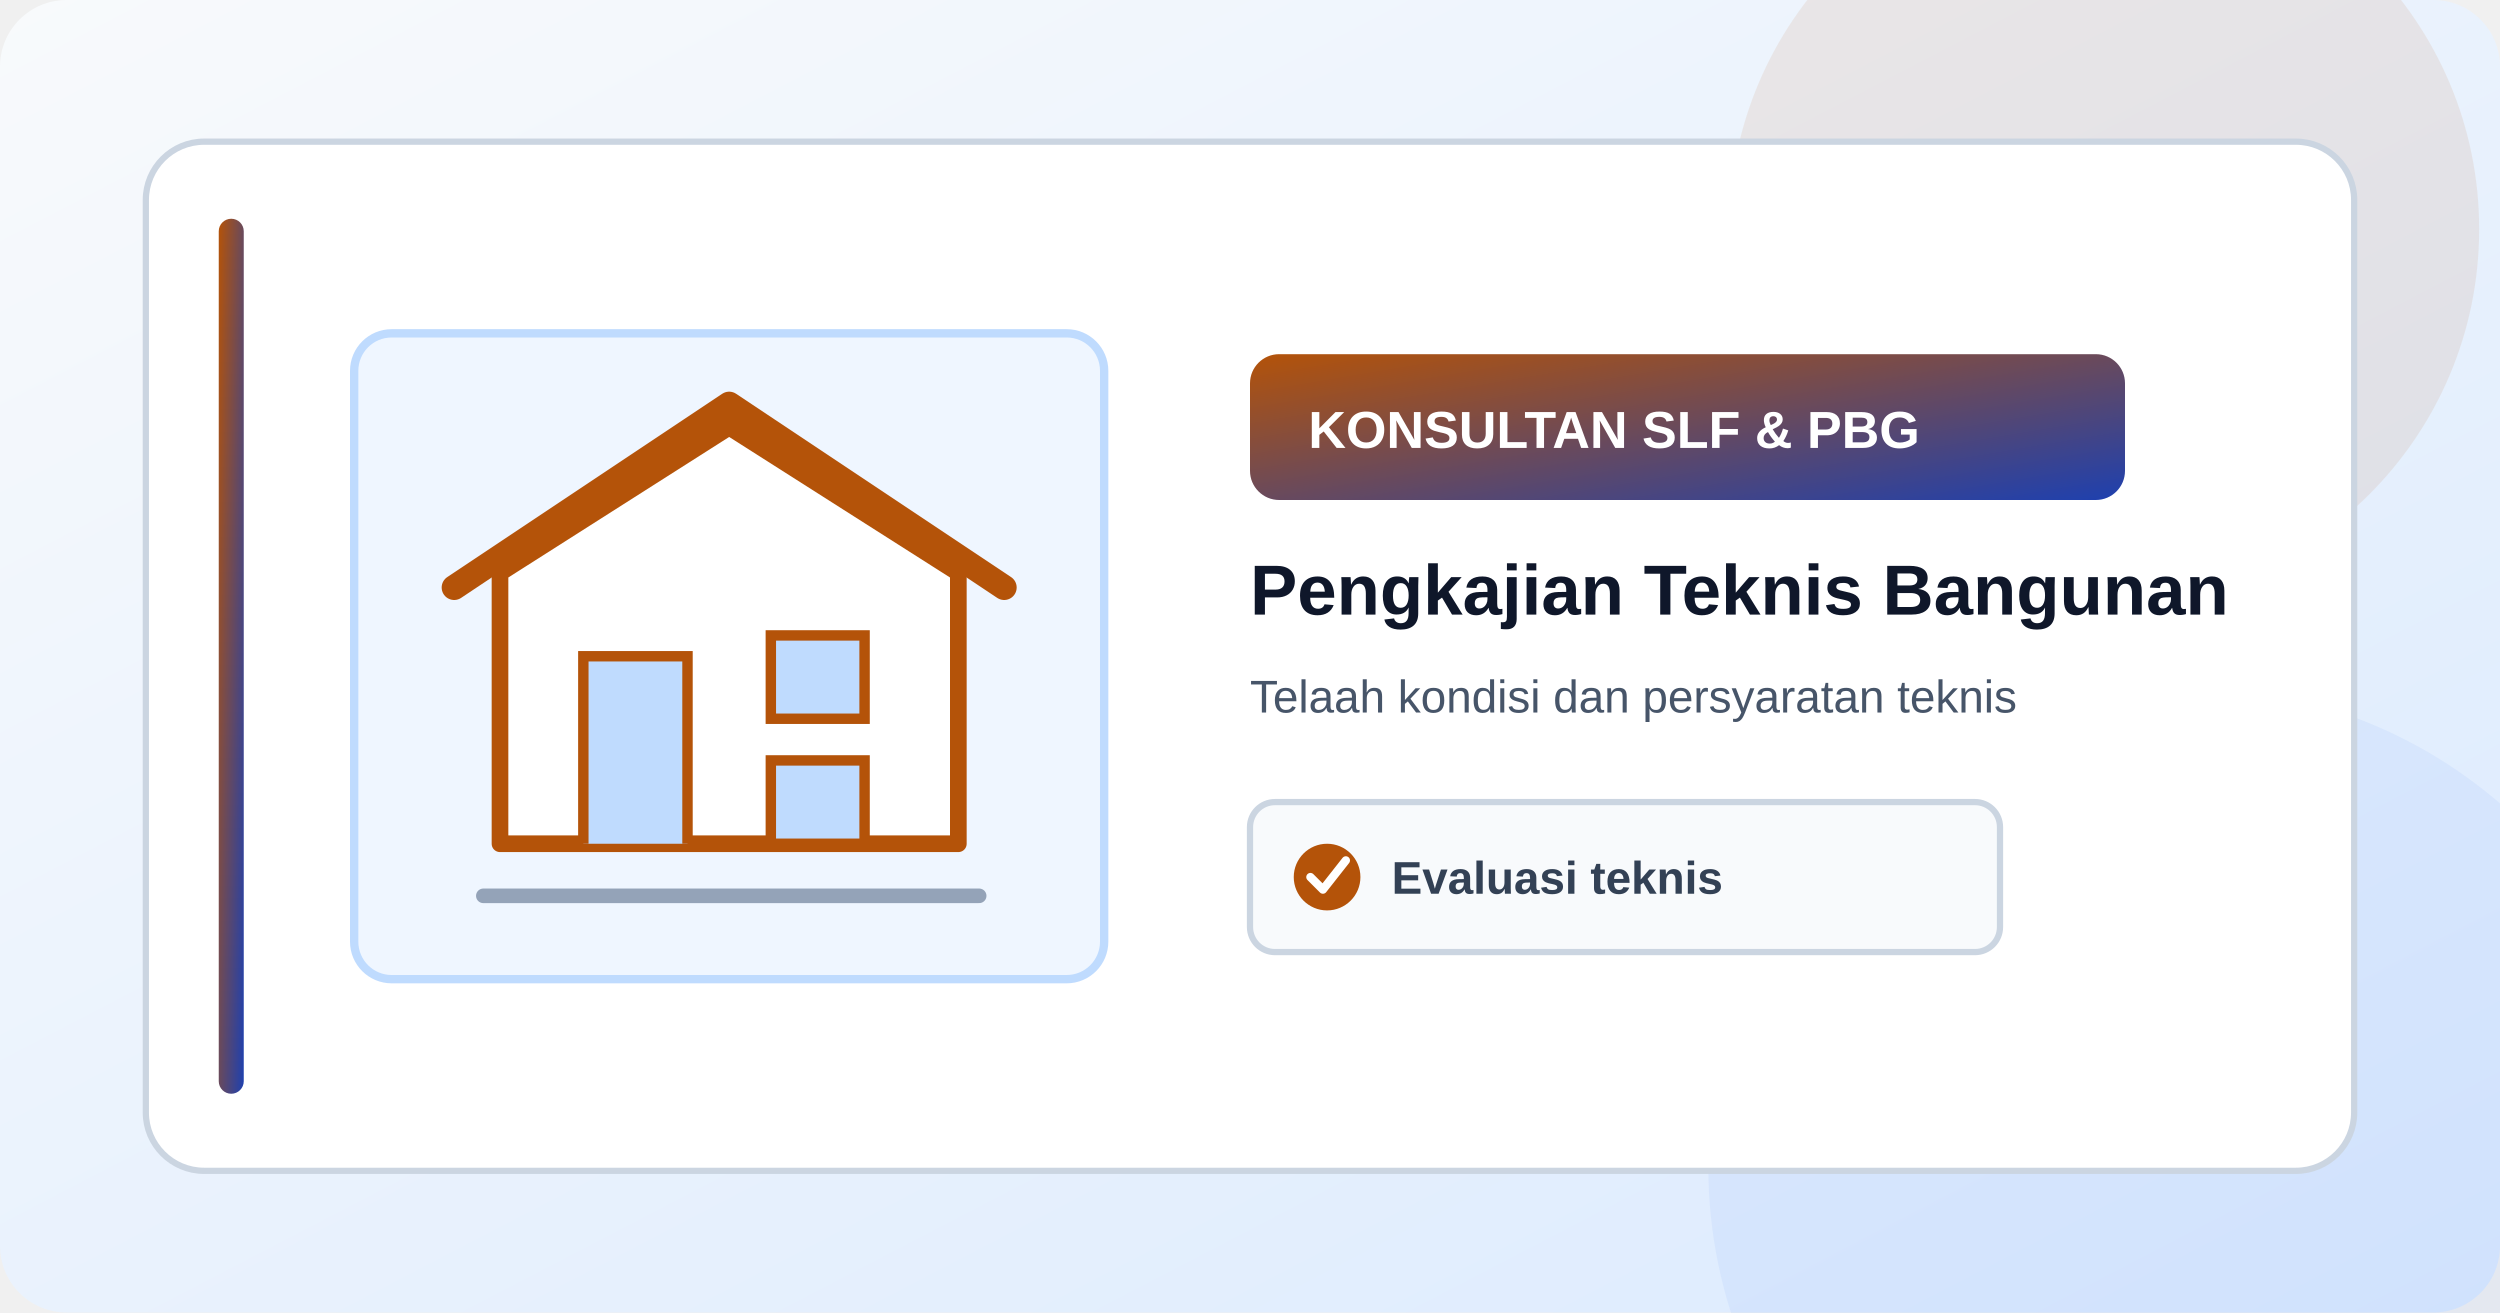
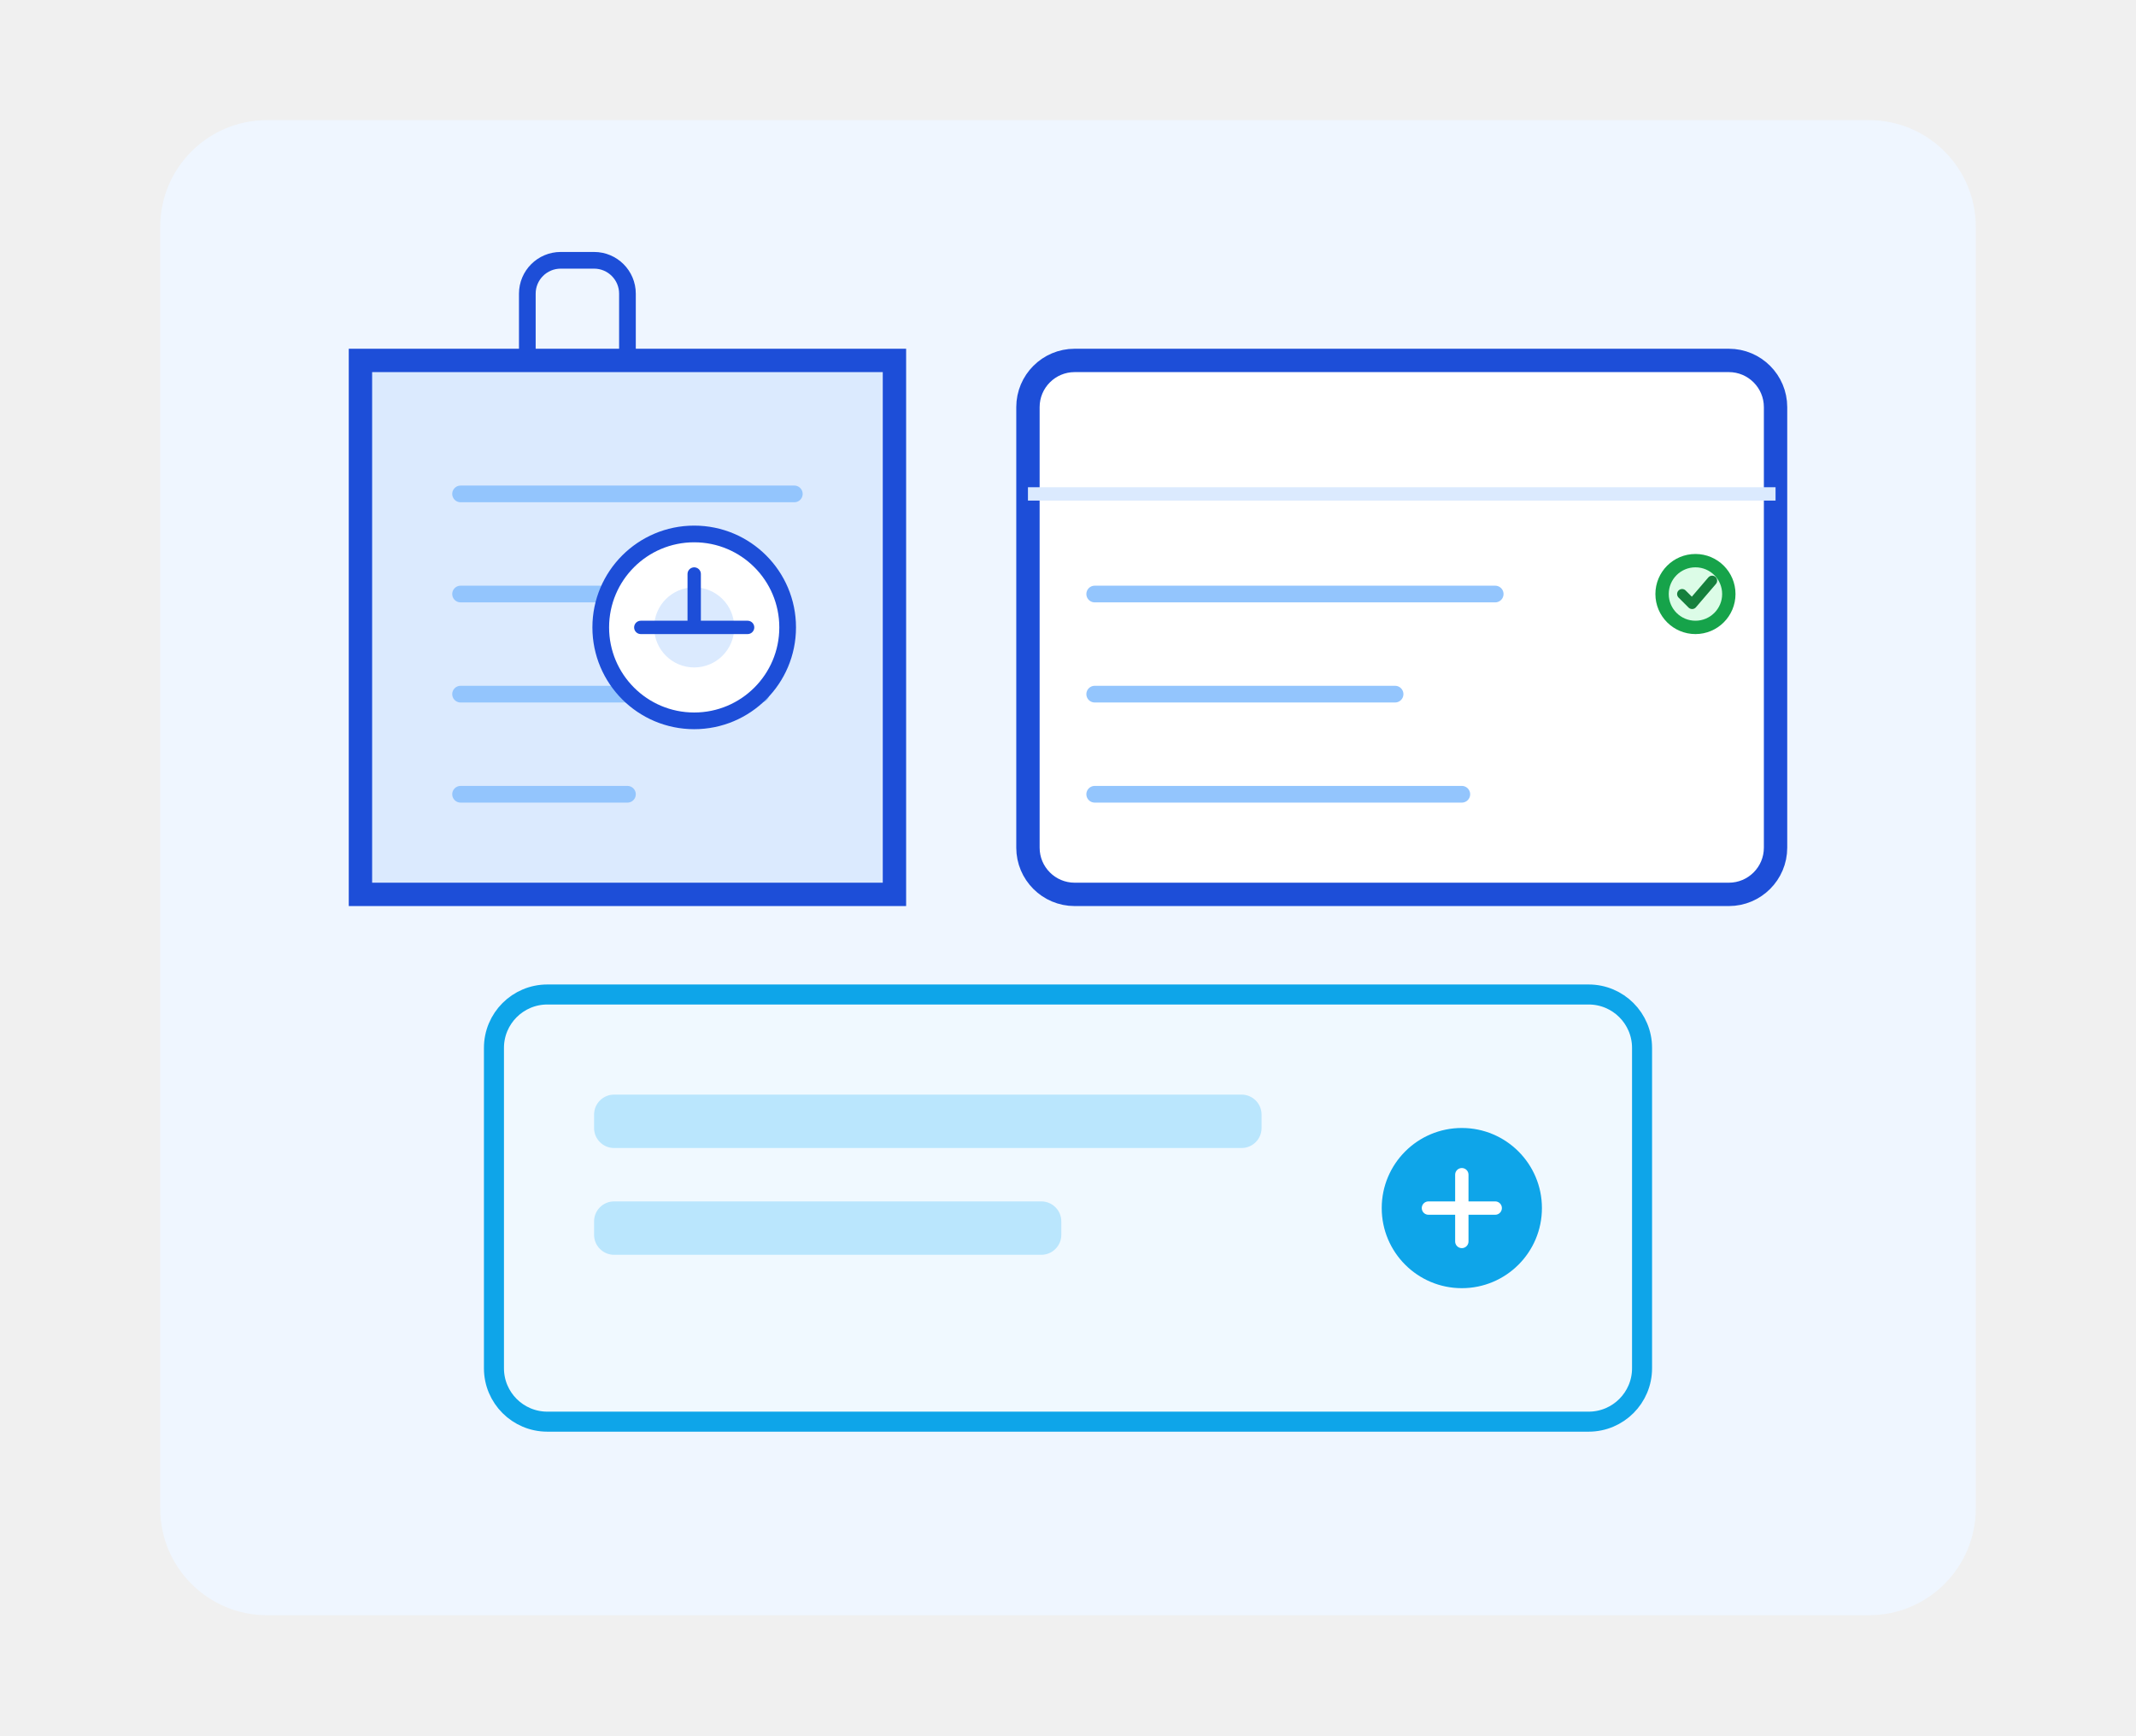
- <svg xmlns="http://www.w3.org/2000/svg" viewBox="0 0 1200 630" role="img" aria-labelledby="title desc">
-   <defs>
-     <linearGradient id="bg" x1="0" y1="0" x2="1" y2="1">
-       <stop stop-color="#f8fafc" />
-       <stop offset="1" stop-color="#dbeafe" />
-     </linearGradient>
-     <linearGradient id="accent" x1="0" y1="0" x2="1" y2="1">
-       <stop stop-color="#b45309" />
-       <stop offset="1" stop-color="#1e40af" />
-     </linearGradient>
-   </defs>
-   <rect width="1200" height="630" rx="32" fill="url(#bg)" />
-   <circle cx="1010" cy="110" r="180" fill="#b45309" opacity=".09" />
-   <circle cx="1050" cy="560" r="230" fill="#2563eb" opacity=".06" />
-   <rect x="70" y="68" width="1060" height="494" rx="28" fill="#fff" stroke="#cbd5e1" stroke-width="3" />
-   <rect x="105" y="105" width="12" height="420" rx="6" fill="url(#accent)" />
-   <g transform="translate(170 160)">
-     <rect x="0" y="0" width="360" height="310" rx="18" fill="#eff6ff" stroke="#bfdbfe" stroke-width="4" />
-     <path d="M70 245V115L180 45 290 115V245Z" fill="#fff" stroke="#b45309" stroke-width="8" stroke-linejoin="round" />
-     <path d="M48 122 180 34 312 122" fill="none" stroke="#b45309" stroke-width="12" stroke-linecap="round" stroke-linejoin="round" />
-     <path d="M110 245V155H160V245M200 145H245V185H200ZM200 205H245V245H200Z" fill="#bfdbfe" stroke="#b45309" stroke-width="5" />
-     <path d="M62 270H300" stroke="#94a3b8" stroke-width="7" stroke-linecap="round" />
-   </g>
-   <g transform="translate(600 170)">
-     <rect width="420" height="70" rx="14" fill="url(#accent)" />
-     <text x="28" y="45" font-family="Arial, sans-serif" font-size="25" font-weight="700" fill="#fff">KONSULTAN SLF &amp; PBG</text>
-     <text x="0" y="125" font-family="Arial, sans-serif" font-size="34" font-weight="700" fill="#0f172a">Pengkajian Teknis Bangunan</text>
-     <text x="0" y="172" font-family="Arial, sans-serif" font-size="22" fill="#475569">Telaah kondisi dan persyaratan teknis</text>
-     <g transform="translate(0 215)">
-       <rect width="360" height="72" rx="12" fill="#f8fafc" stroke="#cbd5e1" stroke-width="3" />
-       <circle cx="37" cy="36" r="16" fill="#b45309" />
-       <path d="m29 36 6 6 11-14" stroke="#fff" stroke-width="4" fill="none" stroke-linecap="round" stroke-linejoin="round" />
-       <text x="68" y="44" font-family="Arial, sans-serif" font-size="22" font-weight="600" fill="#334155">Evaluasi teknis</text>
-     </g>
-   </g>
+ <svg xmlns="http://www.w3.org/2000/svg" viewBox="0 0 640 520" fill="none" role="img" aria-labelledby="title desc">
+   <rect x="48" y="36" width="544" height="448" rx="32" fill="#EFF6FF" />
+   <path d="M108 108L268 108L268 268L108 268Z" fill="#DBEAFE" stroke="#1D4ED8" stroke-width="7" />
+   <path d="M138 148h100M138 178h70M138 208h90M138 238h50" stroke="#93C5FD" stroke-width="5" stroke-linecap="round" />
+   <path d="M158 108V88a10 10 0 0 1 10-10h10a10 10 0 0 1 10 10v20" stroke="#1D4ED8" stroke-width="5" />
+   <circle cx="208" cy="188" r="28" fill="#fff" stroke="#1D4ED8" stroke-width="5" />
+   <circle cx="208" cy="188" r="12" fill="#DBEAFE" />
+   <path d="M208 172v16M192 188h32" stroke="#1D4ED8" stroke-width="4" stroke-linecap="round" />
+   <rect x="308" y="108" width="224" height="160" rx="14" fill="#fff" stroke="#1D4ED8" stroke-width="7" />
+   <path d="M308 148H532" stroke="#DBEAFE" stroke-width="4" />
+   <path d="M328 178h120M328 208h90M328 238h110" stroke="#93C5FD" stroke-width="5" stroke-linecap="round" />
+   <circle cx="508" cy="178" r="10" fill="#DCFCE7" stroke="#16A34A" stroke-width="4" />
+   <path d="m504 178 3 3 6-7" stroke="#15803D" stroke-width="3" stroke-linecap="round" stroke-linejoin="round" />
+   <rect x="148" y="298" width="344" height="128" rx="16" fill="#F0F9FF" stroke="#0EA5E9" stroke-width="6" />
+   <rect x="178" y="328" width="200" height="16" rx="6" fill="#BAE6FD" />
+   <rect x="178" y="360" width="140" height="16" rx="6" fill="#BAE6FD" />
+   <circle cx="438" cy="362" r="24" fill="#0EA5E9" />
+   <path d="M428 362h20M438 352v20" stroke="#fff" stroke-width="4" stroke-linecap="round" />
</svg>
